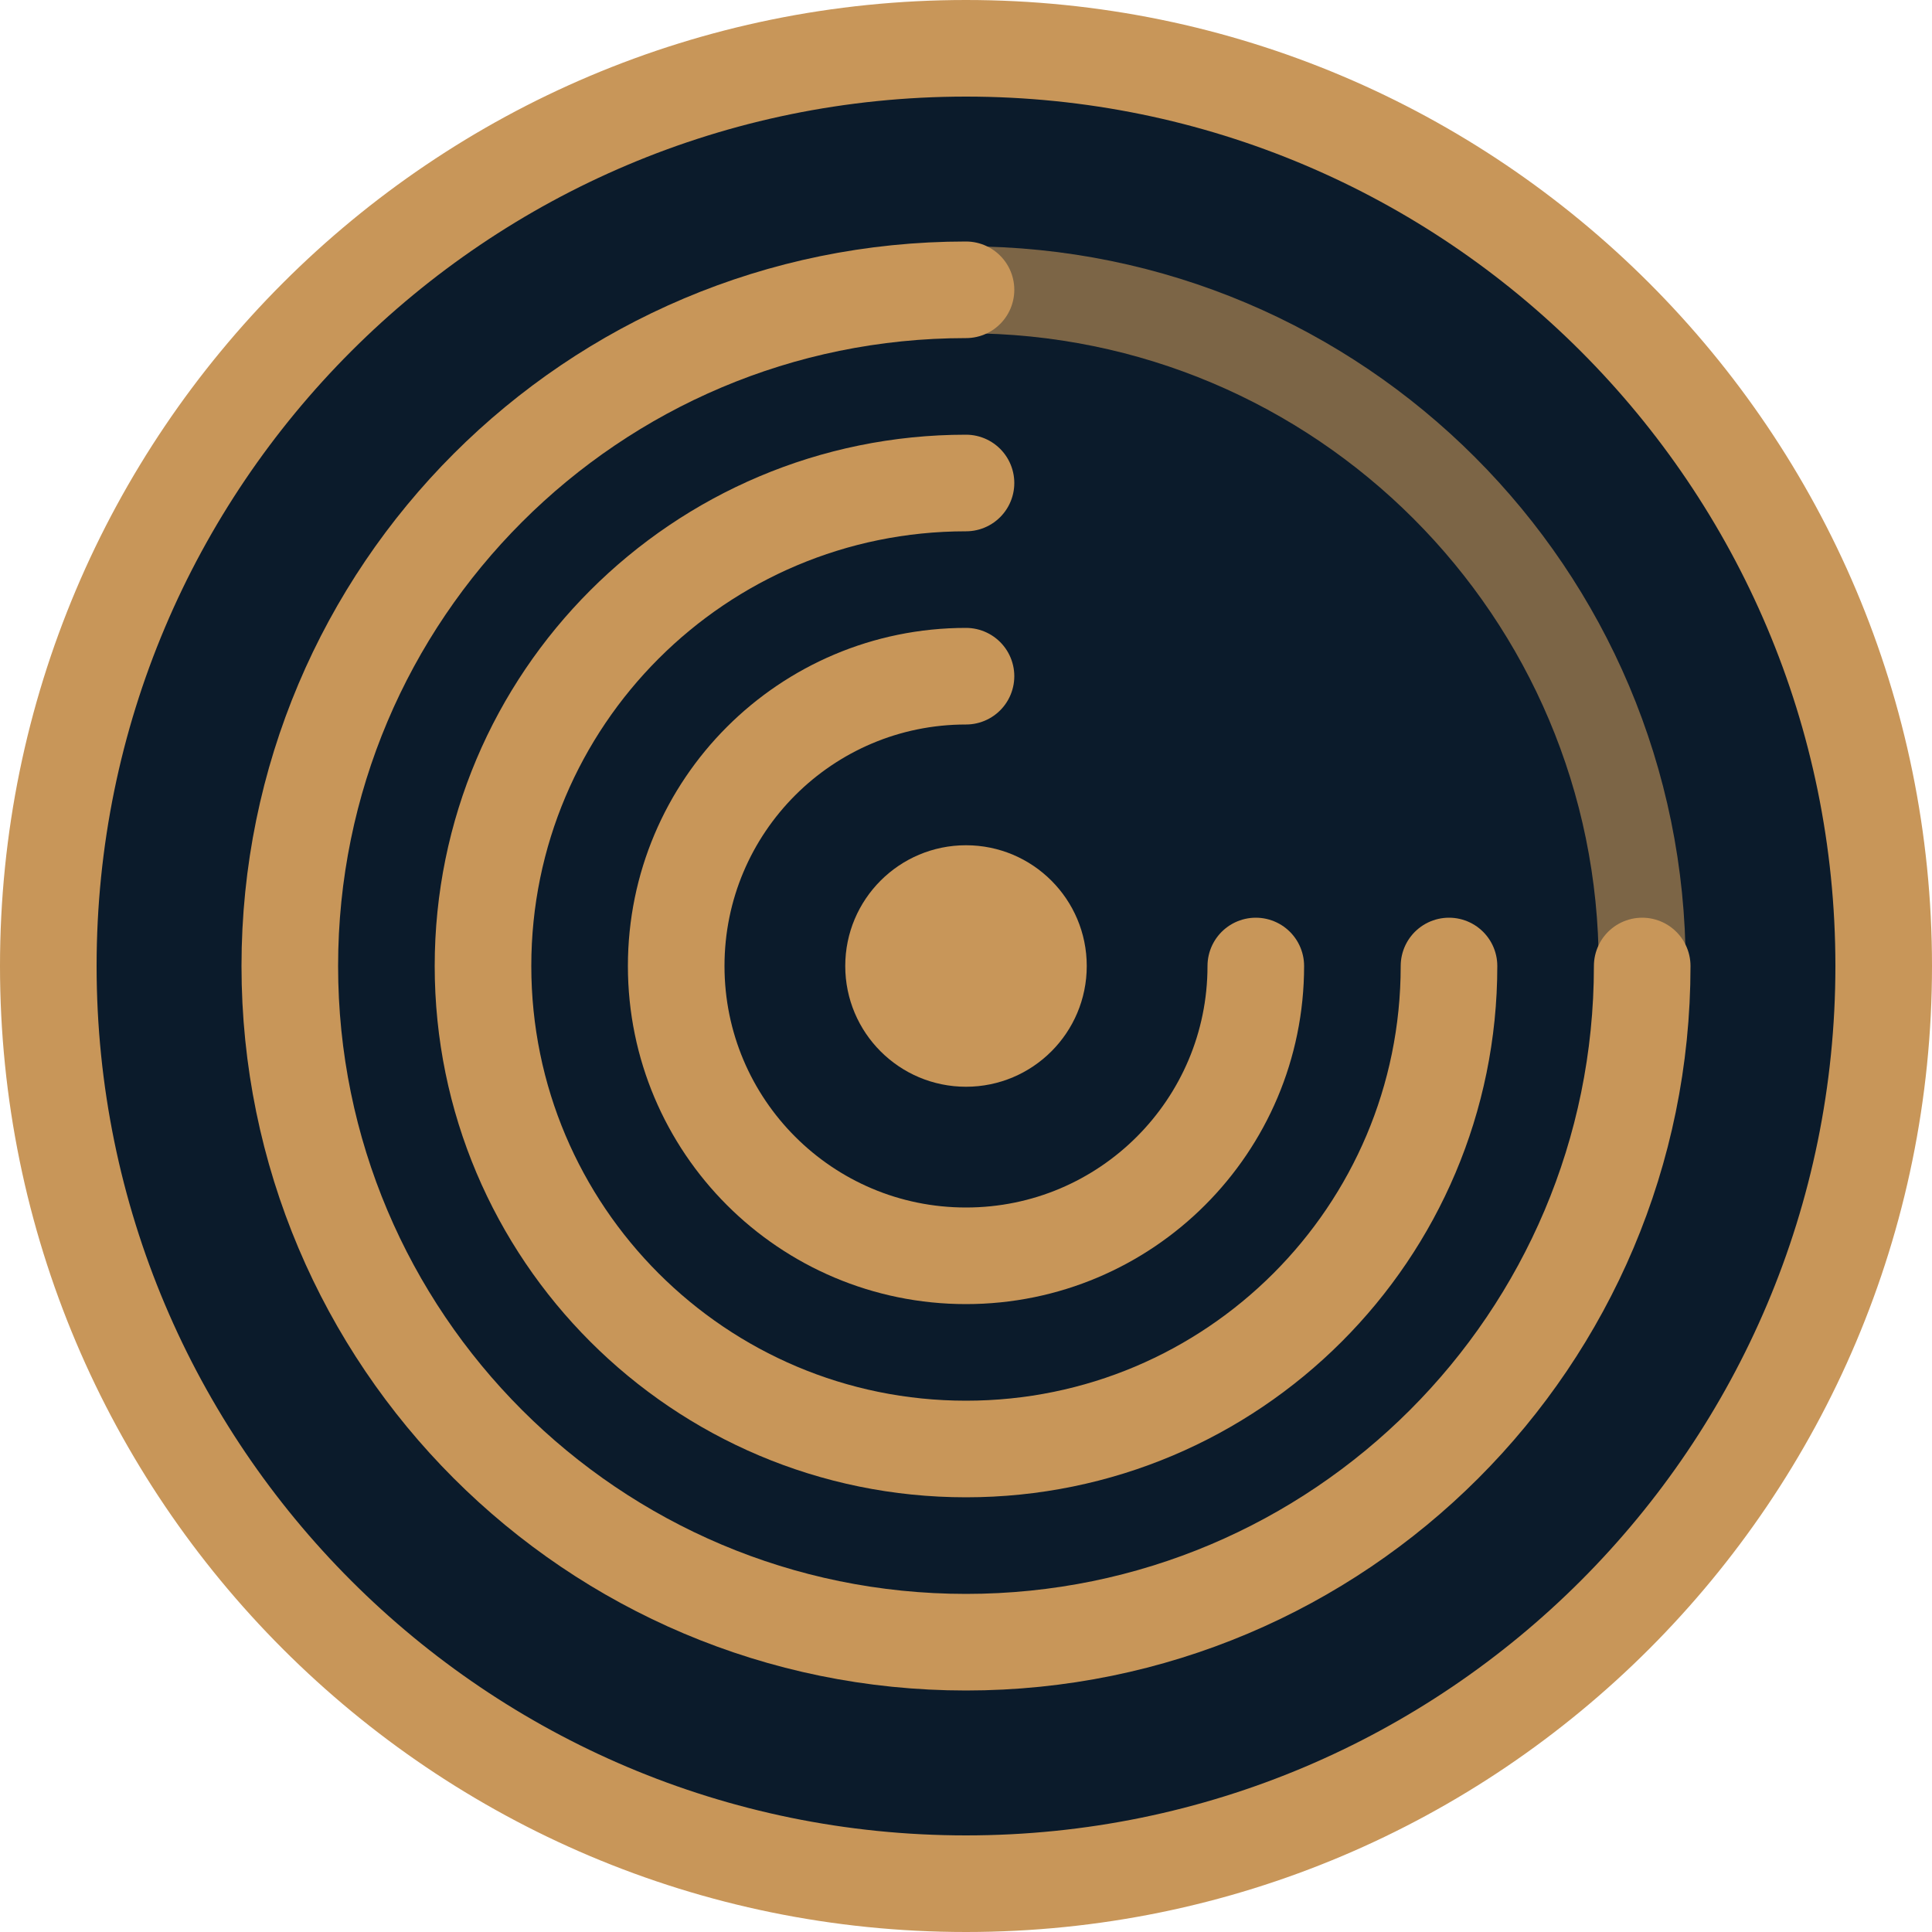
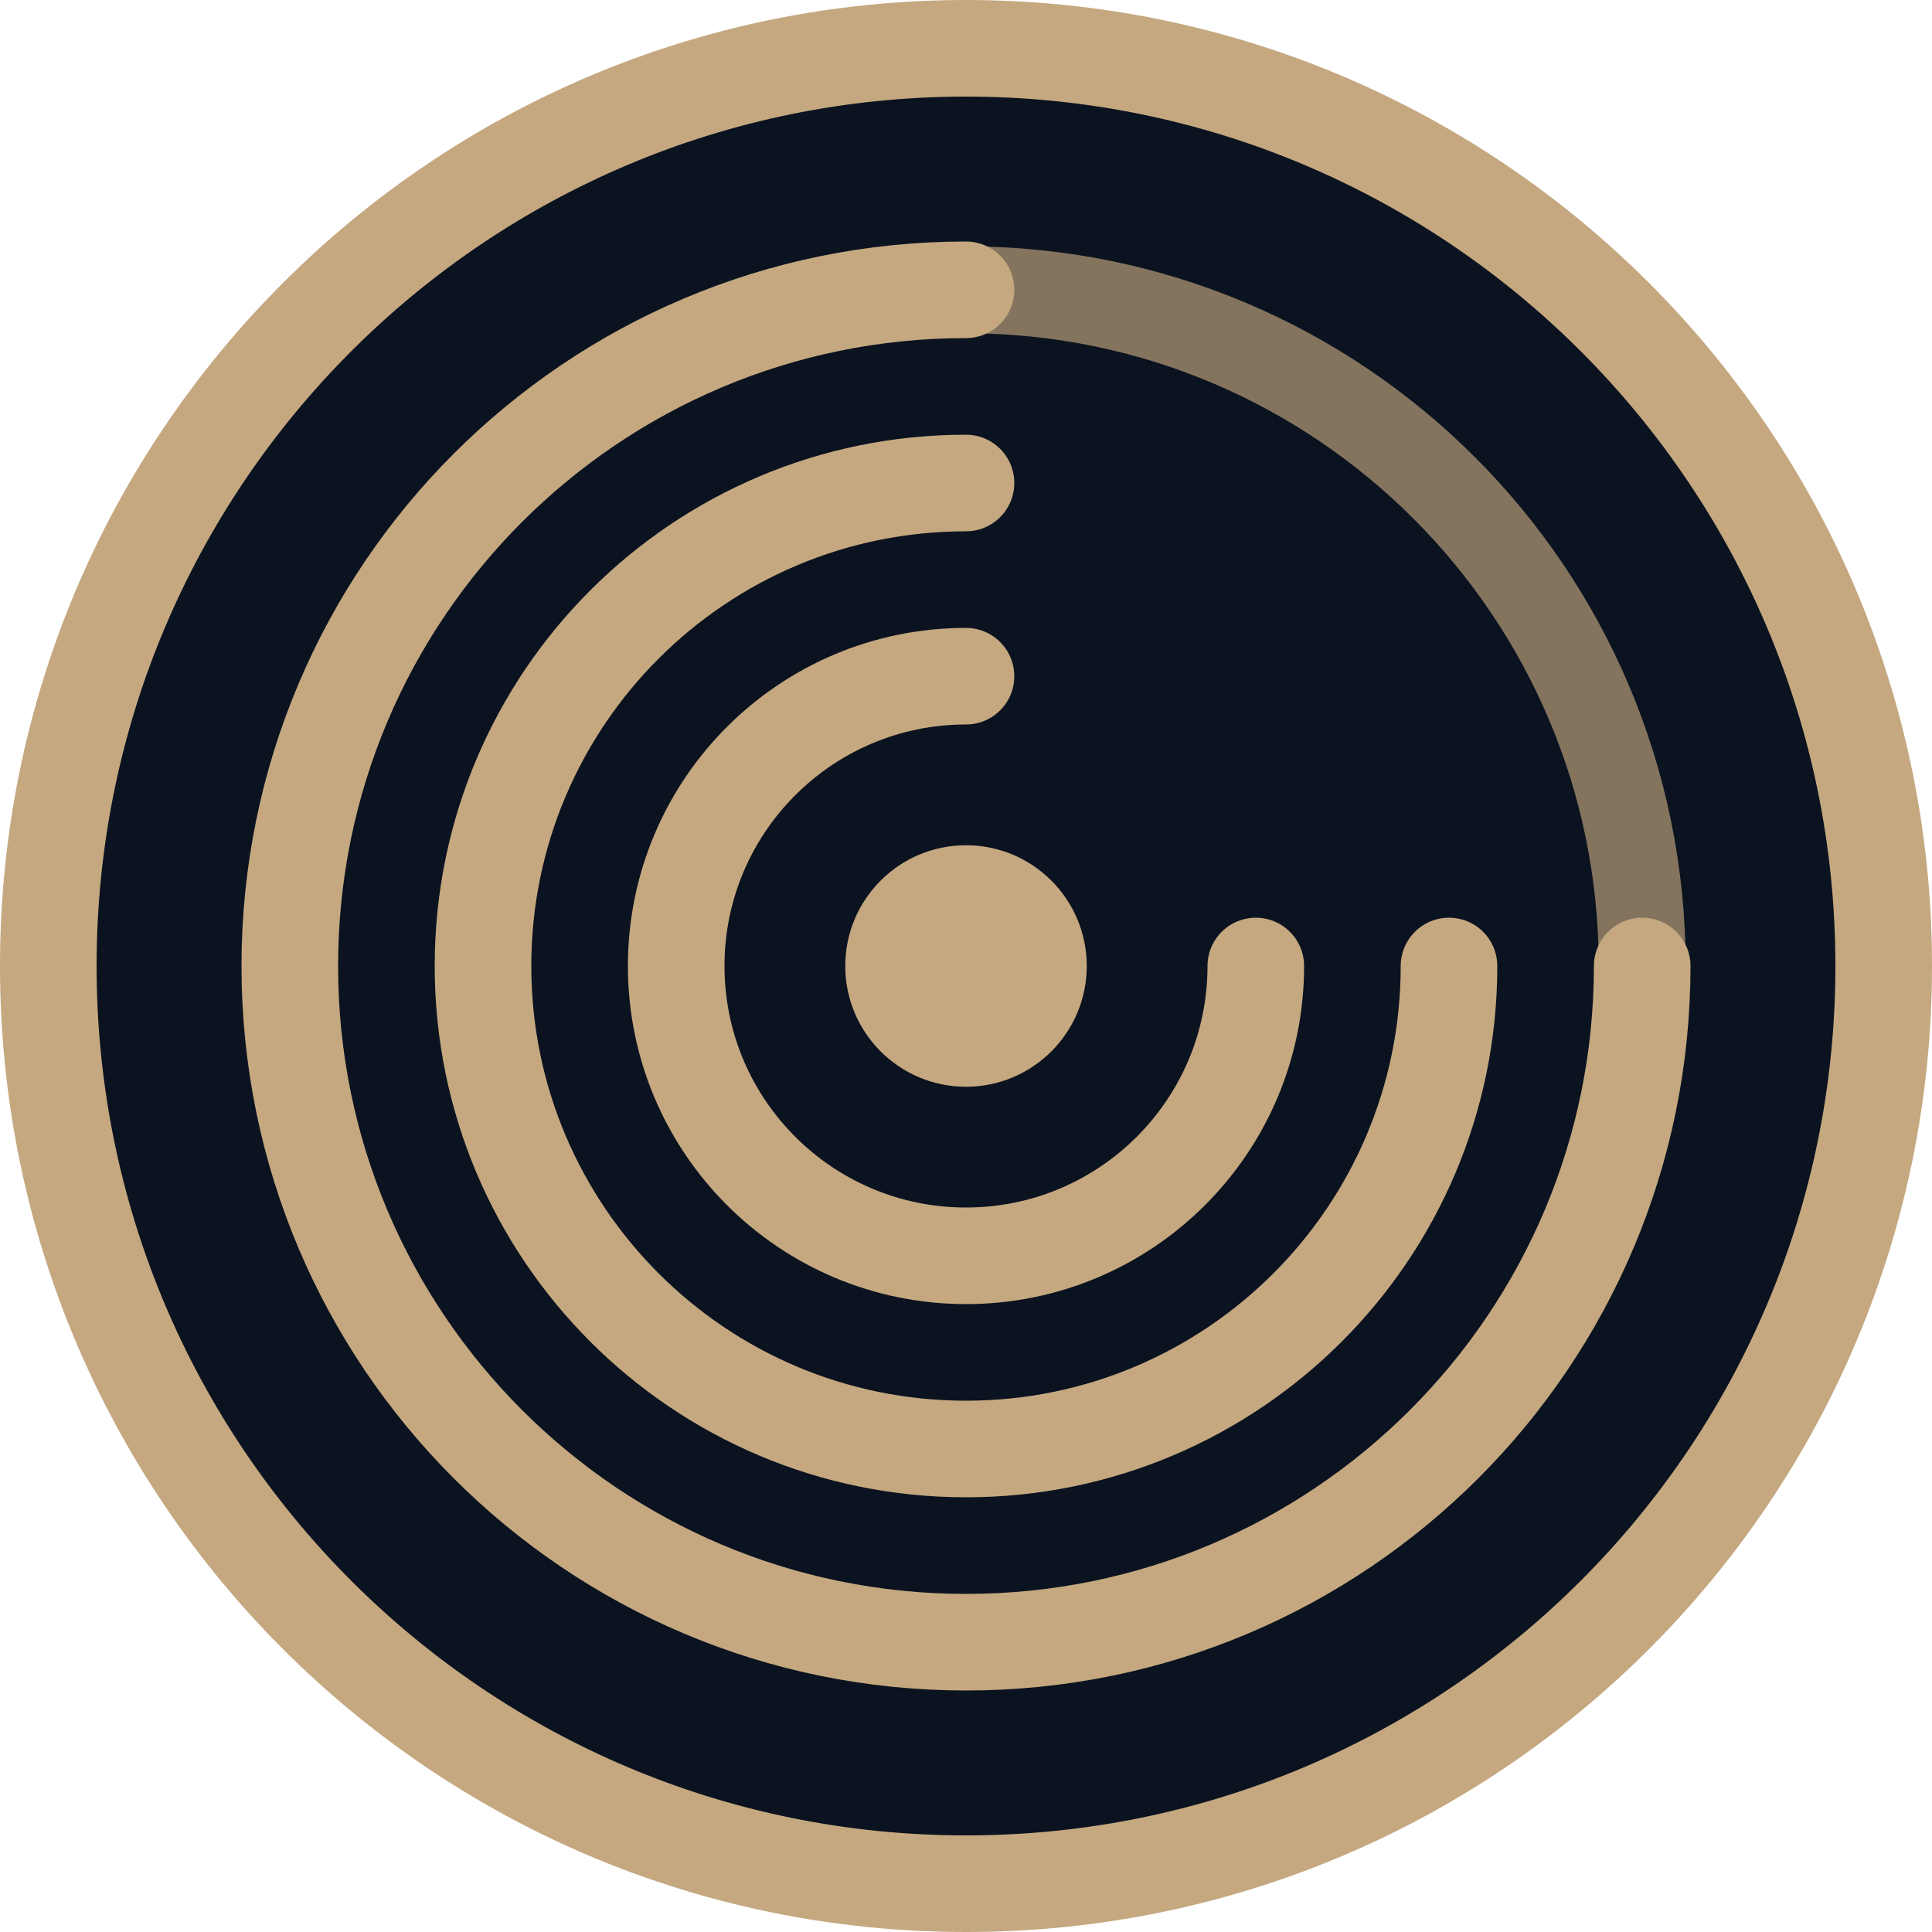
<svg xmlns="http://www.w3.org/2000/svg" viewBox="0 0 40 40">
-   <circle cx="20" cy="20" r="19" fill="#0B1B2B" stroke="#C89659" stroke-width="2" />
-   <circle cx="20" cy="20" r="14" stroke="#C89659" stroke-width="1.8" fill="none" opacity="0.6" />
-   <path d="M20 6C12.268 6 6 12.268 6 20C6 27.732 12.268 34 20 34C27.732 34 34 27.732 34 20" stroke="#C89659" stroke-width="2" fill="none" stroke-linecap="round" />
-   <path d="M20 10C14.477 10 10 14.477 10 20C10 25.523 14.477 30 20 30C25.523 30 30 25.523 30 20" stroke="#C89659" stroke-width="2" fill="none" stroke-linecap="round" />
-   <path d="M20 14C16.686 14 14 16.686 14 20C14 23.314 16.686 26 20 26C23.314 26 26 23.314 26 20" stroke="#C89659" stroke-width="2" fill="none" stroke-linecap="round" />
-   <circle cx="20" cy="20" r="2.5" fill="#C89659" />
+   <circle cx="20" cy="20" r="19" fill="#0B1320" stroke="#C5A880" stroke-width="2" />
+   <circle cx="20" cy="20" r="14" stroke="#C5A880" stroke-width="1.8" fill="none" opacity="0.65" />
+   <path d="M20 6C12.268 6 6 12.268 6 20C6 27.732 12.268 34 20 34C27.732 34 34 27.732 34 20" stroke="#C5A880" stroke-width="2" fill="none" stroke-linecap="round" />
+   <path d="M20 10C14.477 10 10 14.477 10 20C10 25.523 14.477 30 20 30C25.523 30 30 25.523 30 20" stroke="#C5A880" stroke-width="2" fill="none" stroke-linecap="round" />
+   <path d="M20 14C16.686 14 14 16.686 14 20C14 23.314 16.686 26 20 26C23.314 26 26 23.314 26 20" stroke="#C5A880" stroke-width="2" fill="none" stroke-linecap="round" />
+   <circle cx="20" cy="20" r="2.5" fill="#C5A880" />
</svg>
